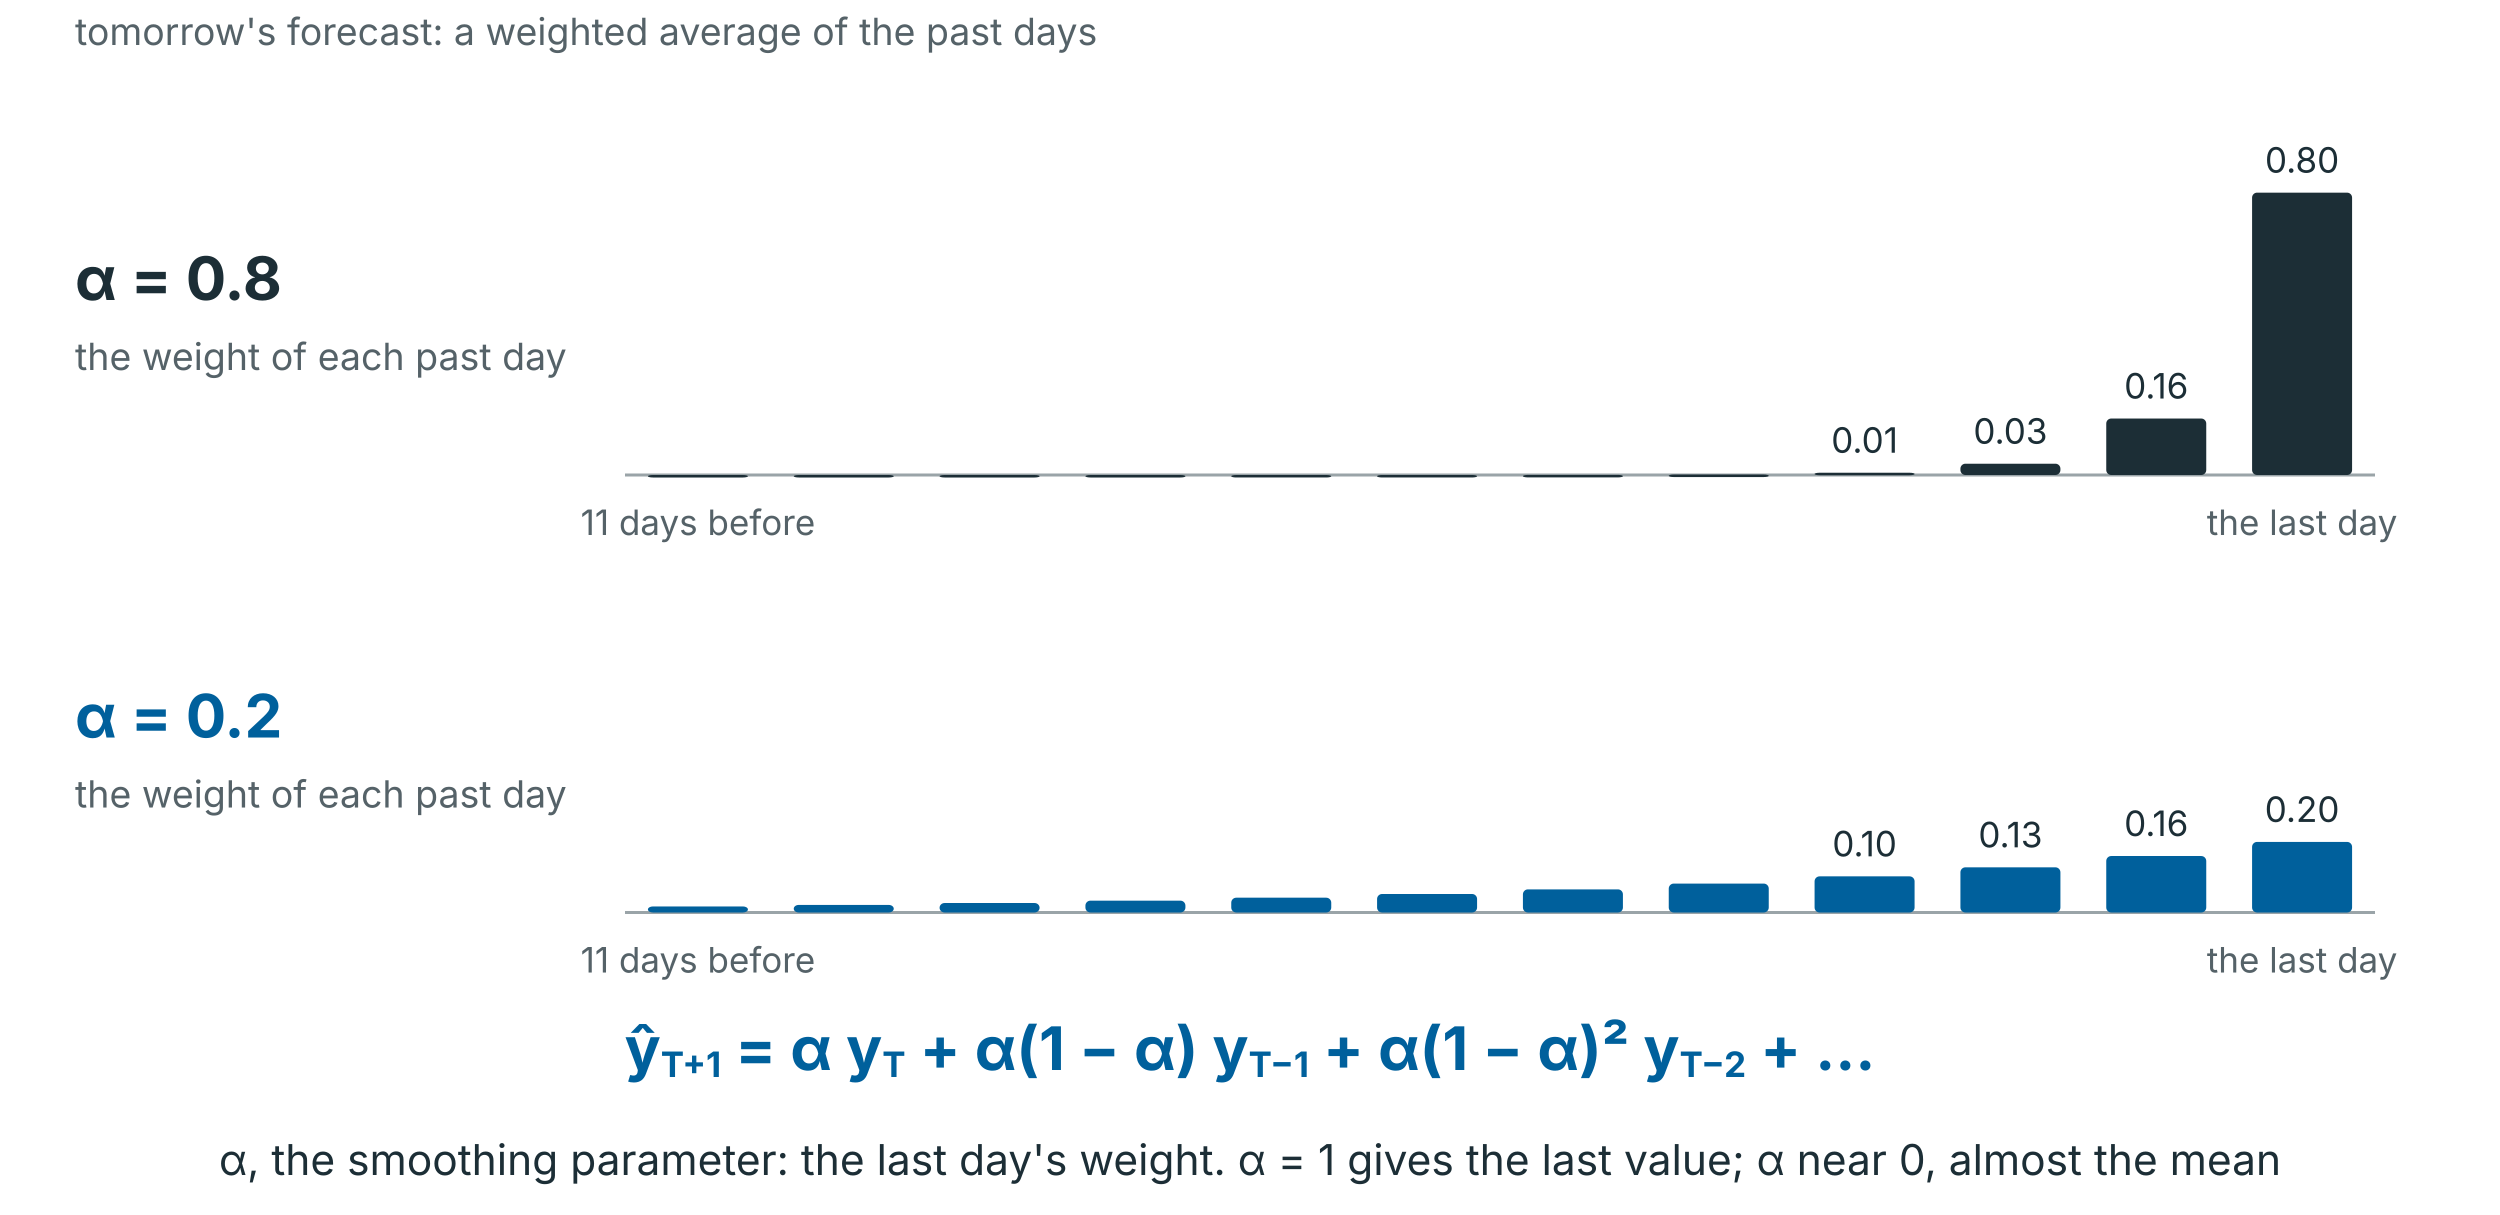
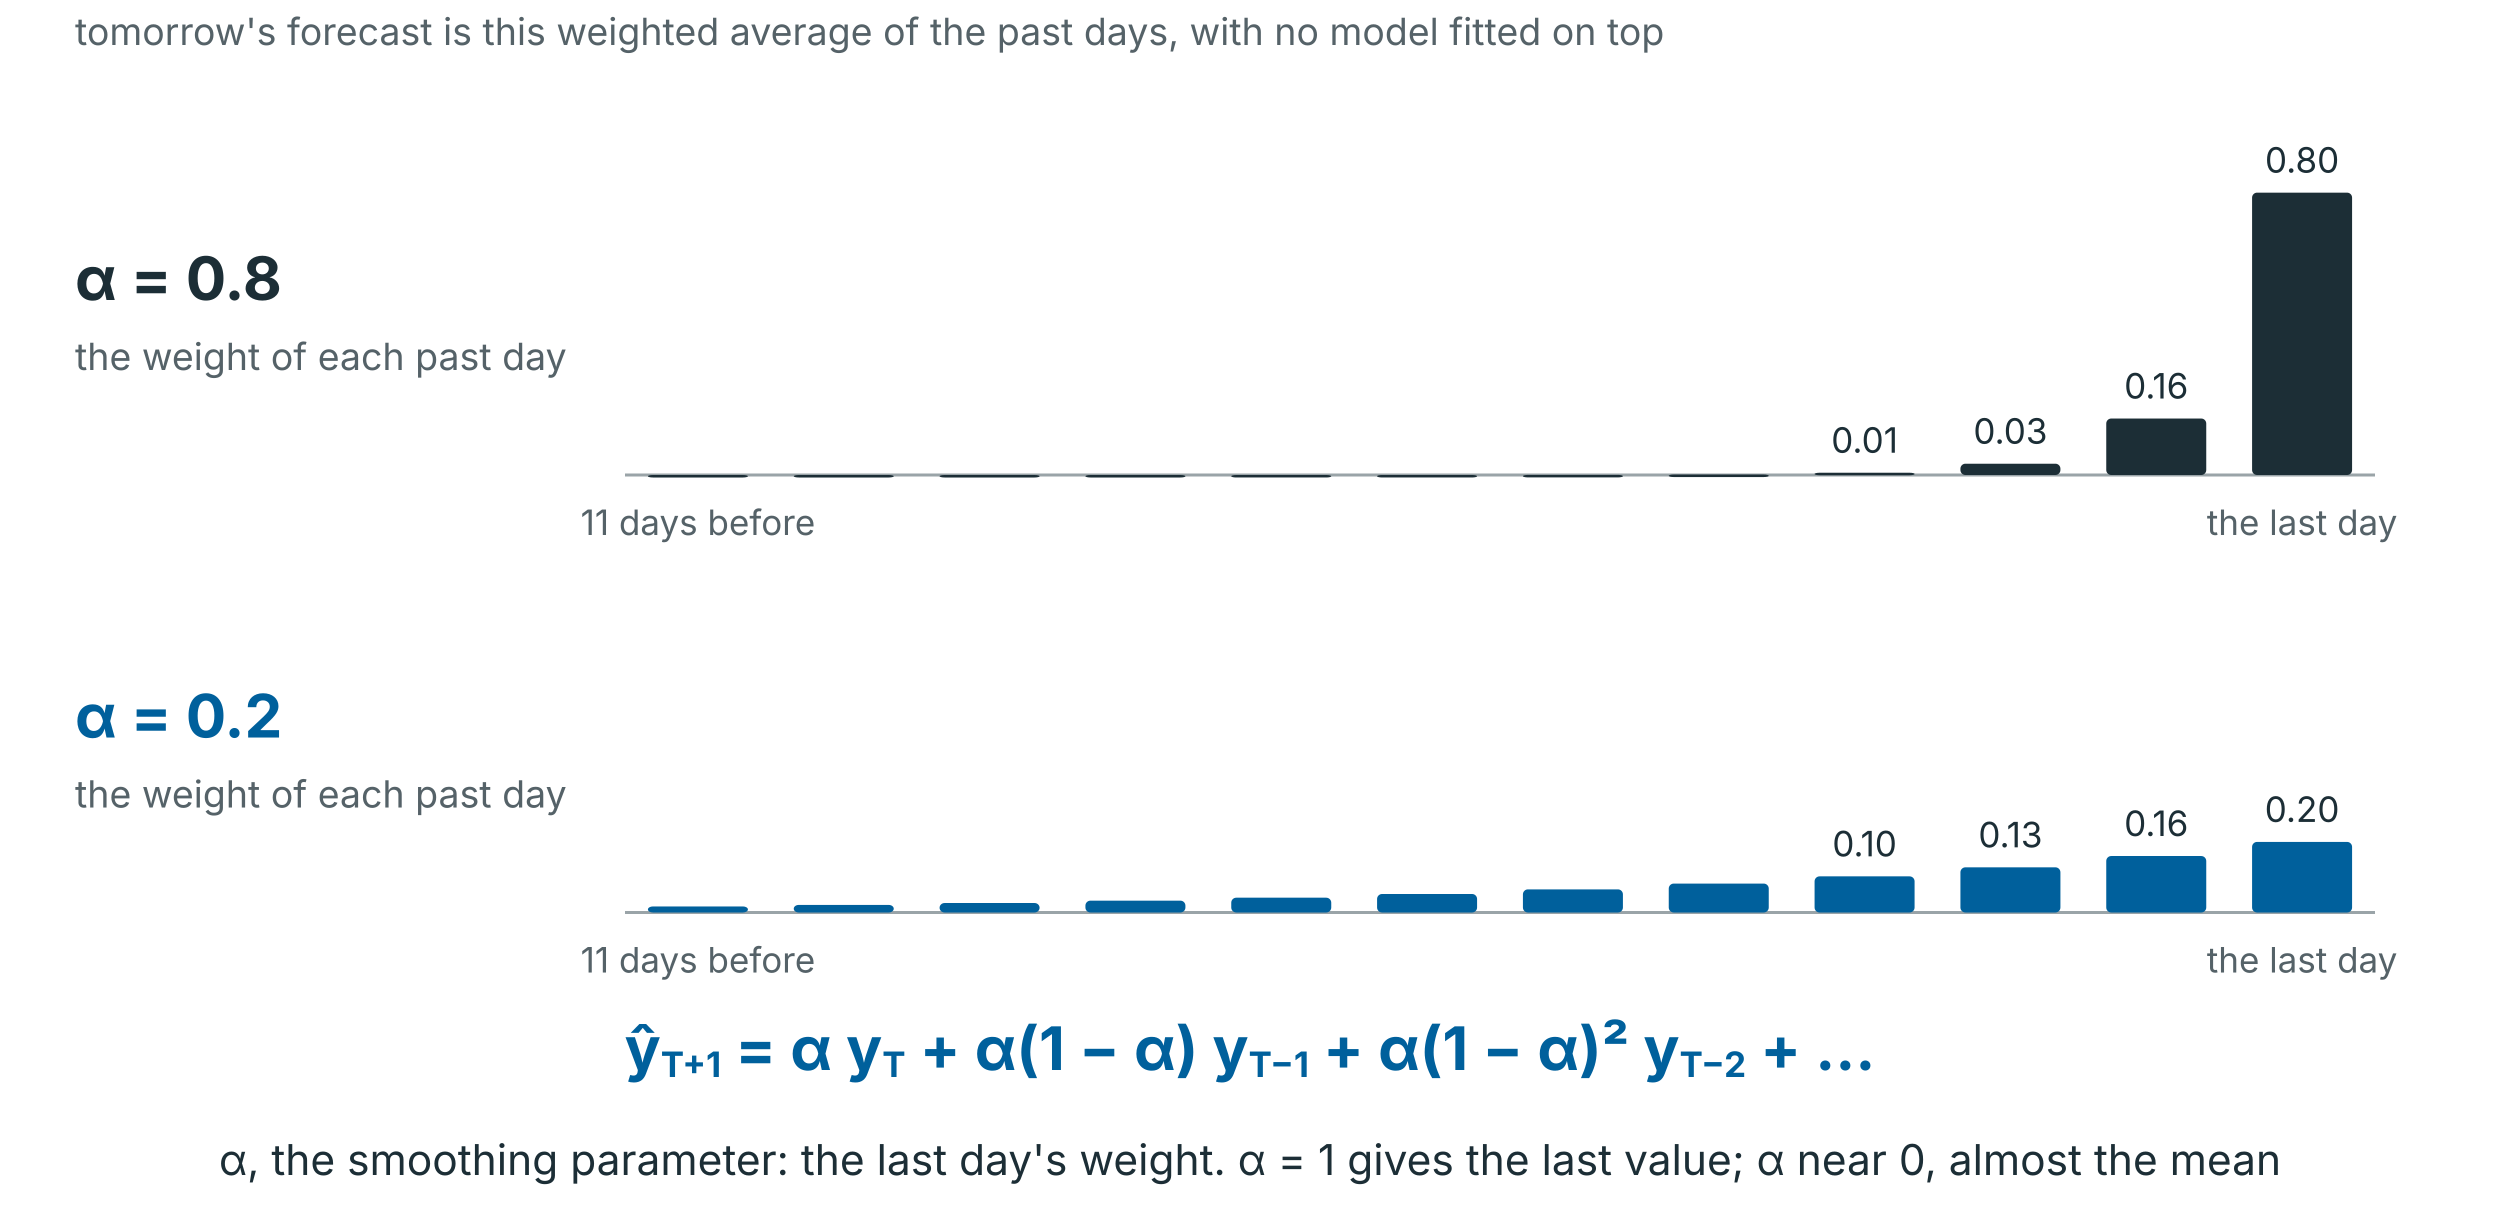
<svg xmlns="http://www.w3.org/2000/svg" viewBox="0 0 1000 486" font-family="Inter, Arimo, Helvetica, sans-serif">
  <defs>
    <marker id="ah" viewBox="0 0 10 10" refX="9" refY="5" markerWidth="7" markerHeight="7" orient="auto-start-reverse">
      <path d="M0,0 L10,5 L0,10 z" fill="#1c2e36" />
    </marker>
    <marker id="ahA" viewBox="0 0 10 10" refX="9" refY="5" markerWidth="7" markerHeight="7" orient="auto-start-reverse">
      <path class="accent-fill" d="M0,0 L10,5 L0,10 z" fill="#00609c" />
    </marker>
  </defs>
  <g data-step="1">
-     <text x="30" y="18" font-size="15" font-weight="normal" text-anchor="start" fill="#556268">tomorrow's forecast: a weighted average of the past days</text>
+     <text x="30" y="18" font-size="15" font-weight="normal" text-anchor="start" fill="#556268">tomorrow's forecast is this weighted average of the past days, with no model fitted on top</text>
    <text x="30" y="120" font-size="24" font-weight="bold" text-anchor="start" fill="#1c2e36">α = 0.8</text>
    <text x="30" y="148" font-size="15" font-weight="normal" text-anchor="start" fill="#556268">the weight of each past day</text>
    <line x1="250" y1="190.0" x2="950" y2="190.0" stroke="#9aa4a8" stroke-width="1.2" />
    <rect x="900.833" y="77.059" width="40" height="112.941" rx="2" fill="#1c2e36" />
    <text x="920.833" y="69.059" font-size="14" font-weight="normal" text-anchor="middle" fill="#1c2e36">0.80</text>
    <rect x="842.5" y="167.412" width="40" height="22.588" rx="2" fill="#1c2e36" />
    <text x="862.5" y="159.412" font-size="14" font-weight="normal" text-anchor="middle" fill="#1c2e36">0.16</text>
    <rect x="784.167" y="185.482" width="40" height="4.518" rx="2" fill="#1c2e36" />
    <text x="804.167" y="177.482" font-size="14" font-weight="normal" text-anchor="middle" fill="#1c2e36">0.03</text>
    <rect x="725.833" y="189.096" width="40" height="1" rx="2" fill="#1c2e36" />
    <text x="745.833" y="181.096" font-size="14" font-weight="normal" text-anchor="middle" fill="#1c2e36">0.01</text>
    <rect x="667.5" y="189.819" width="40" height="1" rx="2" fill="#1c2e36" />
    <rect x="609.167" y="189.964" width="40" height="1" rx="2" fill="#1c2e36" />
    <rect x="550.833" y="189.993" width="40" height="1" rx="2" fill="#1c2e36" />
    <rect x="492.5" y="189.999" width="40" height="1" rx="2" fill="#1c2e36" />
    <rect x="434.167" y="190" width="40" height="1" rx="2" fill="#1c2e36" />
    <rect x="375.833" y="190" width="40" height="1" rx="2" fill="#1c2e36" />
    <rect x="317.5" y="190" width="40" height="1" rx="2" fill="#1c2e36" />
    <rect x="259.167" y="190" width="40" height="1" rx="2" fill="#1c2e36" />
    <text x="920.833" y="214.0" font-size="14" font-weight="normal" text-anchor="middle" fill="#556268">the last day</text>
    <text x="279.167" y="214.0" font-size="14" font-weight="normal" text-anchor="middle" fill="#556268">11 days before</text>
  </g>
  <g data-step="2">
    <text class="accent-fill" x="30" y="295" font-size="24" font-weight="bold" text-anchor="start" fill="#00609c">α = 0.2</text>
    <text x="30" y="323" font-size="15" font-weight="normal" text-anchor="start" fill="#556268">the weight of each past day</text>
    <line x1="250" y1="365.0" x2="950" y2="365.0" stroke="#9aa4a8" stroke-width="1.2" />
    <rect class="accent-fill" x="900.833" y="336.765" width="40" height="28.235" rx="2" fill="#00609c" />
    <text x="920.833" y="328.765" font-size="14" font-weight="normal" text-anchor="middle" fill="#1c2e36">0.20</text>
    <rect class="accent-fill" x="842.5" y="342.412" width="40" height="22.588" rx="2" fill="#00609c" />
    <text x="862.5" y="334.412" font-size="14" font-weight="normal" text-anchor="middle" fill="#1c2e36">0.16</text>
    <rect class="accent-fill" x="784.167" y="346.929" width="40" height="18.071" rx="2" fill="#00609c" />
    <text x="804.167" y="338.929" font-size="14" font-weight="normal" text-anchor="middle" fill="#1c2e36">0.13</text>
    <rect class="accent-fill" x="725.833" y="350.544" width="40" height="14.456" rx="2" fill="#00609c" />
    <text x="745.833" y="342.544" font-size="14" font-weight="normal" text-anchor="middle" fill="#1c2e36">0.10</text>
    <rect class="accent-fill" x="667.5" y="353.435" width="40" height="11.565" rx="2" fill="#00609c" />
    <rect class="accent-fill" x="609.167" y="355.748" width="40" height="9.252" rx="2" fill="#00609c" />
    <rect class="accent-fill" x="550.833" y="357.598" width="40" height="7.402" rx="2" fill="#00609c" />
    <rect class="accent-fill" x="492.5" y="359.079" width="40" height="5.921" rx="2" fill="#00609c" />
    <rect class="accent-fill" x="434.167" y="360.263" width="40" height="4.737" rx="2" fill="#00609c" />
    <rect class="accent-fill" x="375.833" y="361.21" width="40" height="3.79" rx="2" fill="#00609c" />
    <rect class="accent-fill" x="317.5" y="361.968" width="40" height="3.032" rx="2" fill="#00609c" />
    <rect class="accent-fill" x="259.167" y="362.575" width="40" height="2.425" rx="2" fill="#00609c" />
    <text x="920.833" y="389.0" font-size="14" font-weight="normal" text-anchor="middle" fill="#556268">the last day</text>
    <text x="279.167" y="389.0" font-size="14" font-weight="normal" text-anchor="middle" fill="#556268">11 days before</text>
  </g>
  <g data-step="3">
    <text class="accent-fill" x="500" y="428" font-size="24" font-weight="bold" text-anchor="middle" fill="#00609c">ŷ<tspan baseline-shift="sub" font-size="14">T+1</tspan> = α y<tspan baseline-shift="sub" font-size="14">T</tspan> + α(1 − α) y<tspan baseline-shift="sub" font-size="14">T−1</tspan> + α(1 − α)² y<tspan baseline-shift="sub" font-size="14">T−2</tspan> + …</text>
    <text x="500" y="470" font-size="17" font-weight="normal" text-anchor="middle" fill="#1c2e36">α, the smoothing parameter: the last day's weight. α = 1 gives the last value; α near 0, almost the mean</text>
  </g>
</svg>
